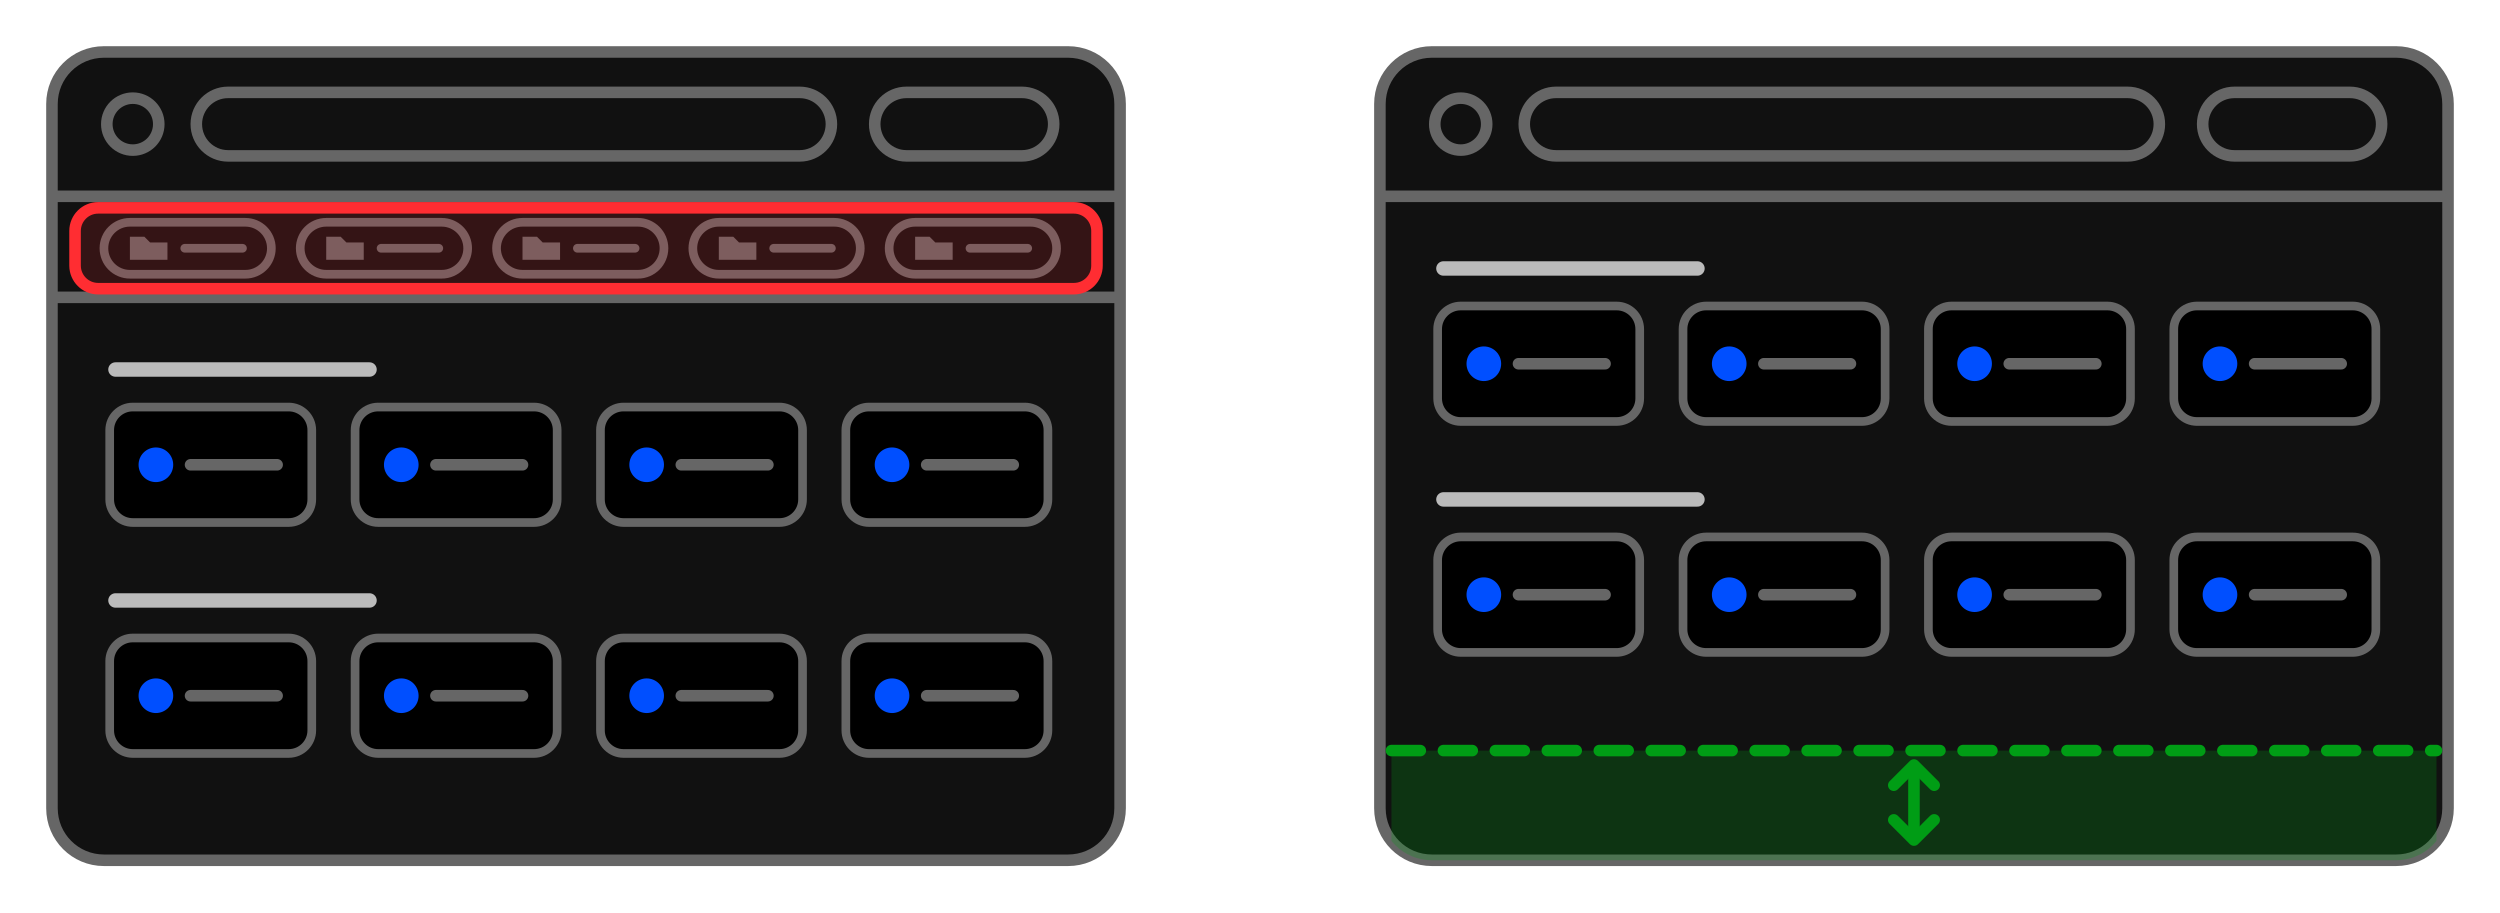
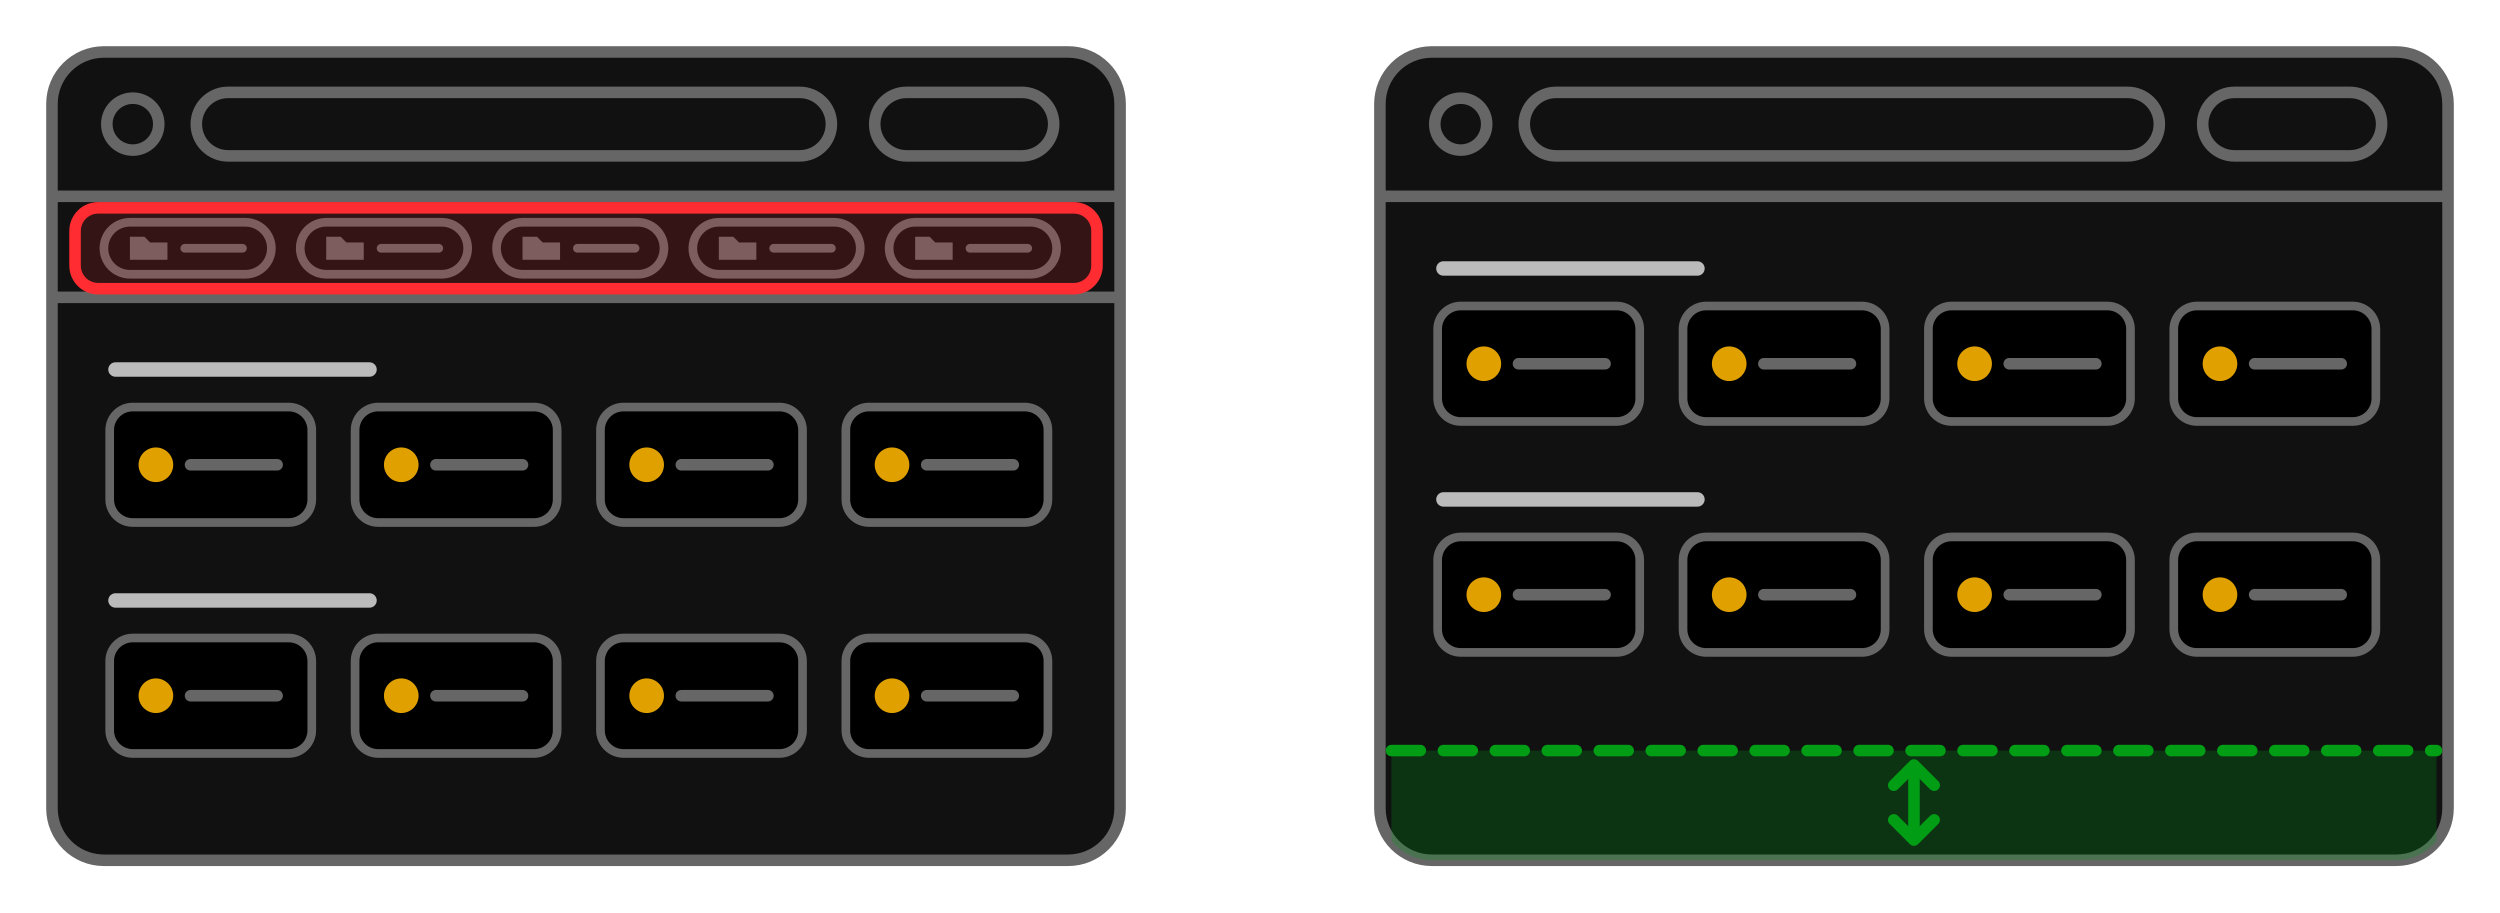
<svg xmlns="http://www.w3.org/2000/svg" viewBox="2 12 866 316" role="img" aria-labelledby="title">
  <defs>
    <g id="window" stroke="#666" stroke-width="4" fill="none">
      <rect width="370" height="280" rx="18" fill="#111" />
      <line y1="50" x2="370" y2="50" />
      <circle cx="28" cy="25" r="9" />
      <rect x="50" y="14" width="220" height="22" rx="11" />
      <rect x="285" y="14" width="62" height="22" rx="11" />
    </g>
    <g id="tile">
      <rect width="70" height="40" rx="8" fill="#000" stroke="#666" stroke-width="3" />
-       <circle cx="16" cy="20" r="6" fill="#004fff" />
+       <circle cx="16" cy="20" r="6" fill="#e0a100" />
      <line x1="28" y1="20" x2="58" y2="20" stroke="#666" stroke-width="4" stroke-linecap="round" />
    </g>
    <g id="group">
      <line x1="2" y1="5" x2="90" y2="5" stroke="#bbb" stroke-width="5" stroke-linecap="round" />
      <use href="#tile" y="18" />
      <use href="#tile" x="85" y="18" />
      <use href="#tile" x="170" y="18" />
      <use href="#tile" x="255" y="18" />
    </g>
    <g id="bookmark">
      <rect width="58" height="18" rx="9" fill="none" stroke="#666" stroke-width="3" />
      <path d="M9 5 H14 L16 7 H22 V13 H9 Z" fill="#666" />
      <line x1="28" y1="9" x2="48" y2="9" stroke="#666" stroke-width="3" stroke-linecap="round" />
    </g>
    <clipPath id="right-window-inside">
      <rect x="480" y="30" width="370" height="280" rx="18" />
    </clipPath>
  </defs>
  <use href="#window" x="20" y="30" />
  <g>
    <use href="#bookmark" x="38" y="89" />
    <use href="#bookmark" x="106" y="89" />
    <use href="#bookmark" x="174" y="89" />
    <use href="#bookmark" x="242" y="89" />
    <use href="#bookmark" x="310" y="89" />
  </g>
  <line x1="20" y1="115" x2="390" y2="115" stroke="#666" stroke-width="4" />
  <rect x="28" y="84" width="354" height="28" rx="8" fill="#FF2D32" fill-opacity="0.15" stroke="#FF2D32" stroke-width="4" />
  <use href="#group" x="40" y="135" />
  <use href="#group" x="40" y="215" />
  <use href="#window" x="480" y="30" />
  <use href="#group" x="500" y="100" />
  <use href="#group" x="500" y="180" />
  <g clip-path="url(#right-window-inside)">
    <rect x="484" y="272" width="362" height="40" fill="#009d15" fill-opacity="0.25" />
  </g>
  <line x1="484" y1="272" x2="846" y2="272" stroke="#009d15" stroke-width="4" stroke-dasharray="10 8" stroke-linecap="round" />
  <g stroke="#009d15" stroke-width="4" stroke-linecap="round" stroke-linejoin="round" fill="none">
    <line x1="665" y1="278" x2="665" y2="302" />
    <polyline points="658,284 665,277 672,284" />
    <polyline points="658,296 665,303 672,296" />
  </g>
</svg>
